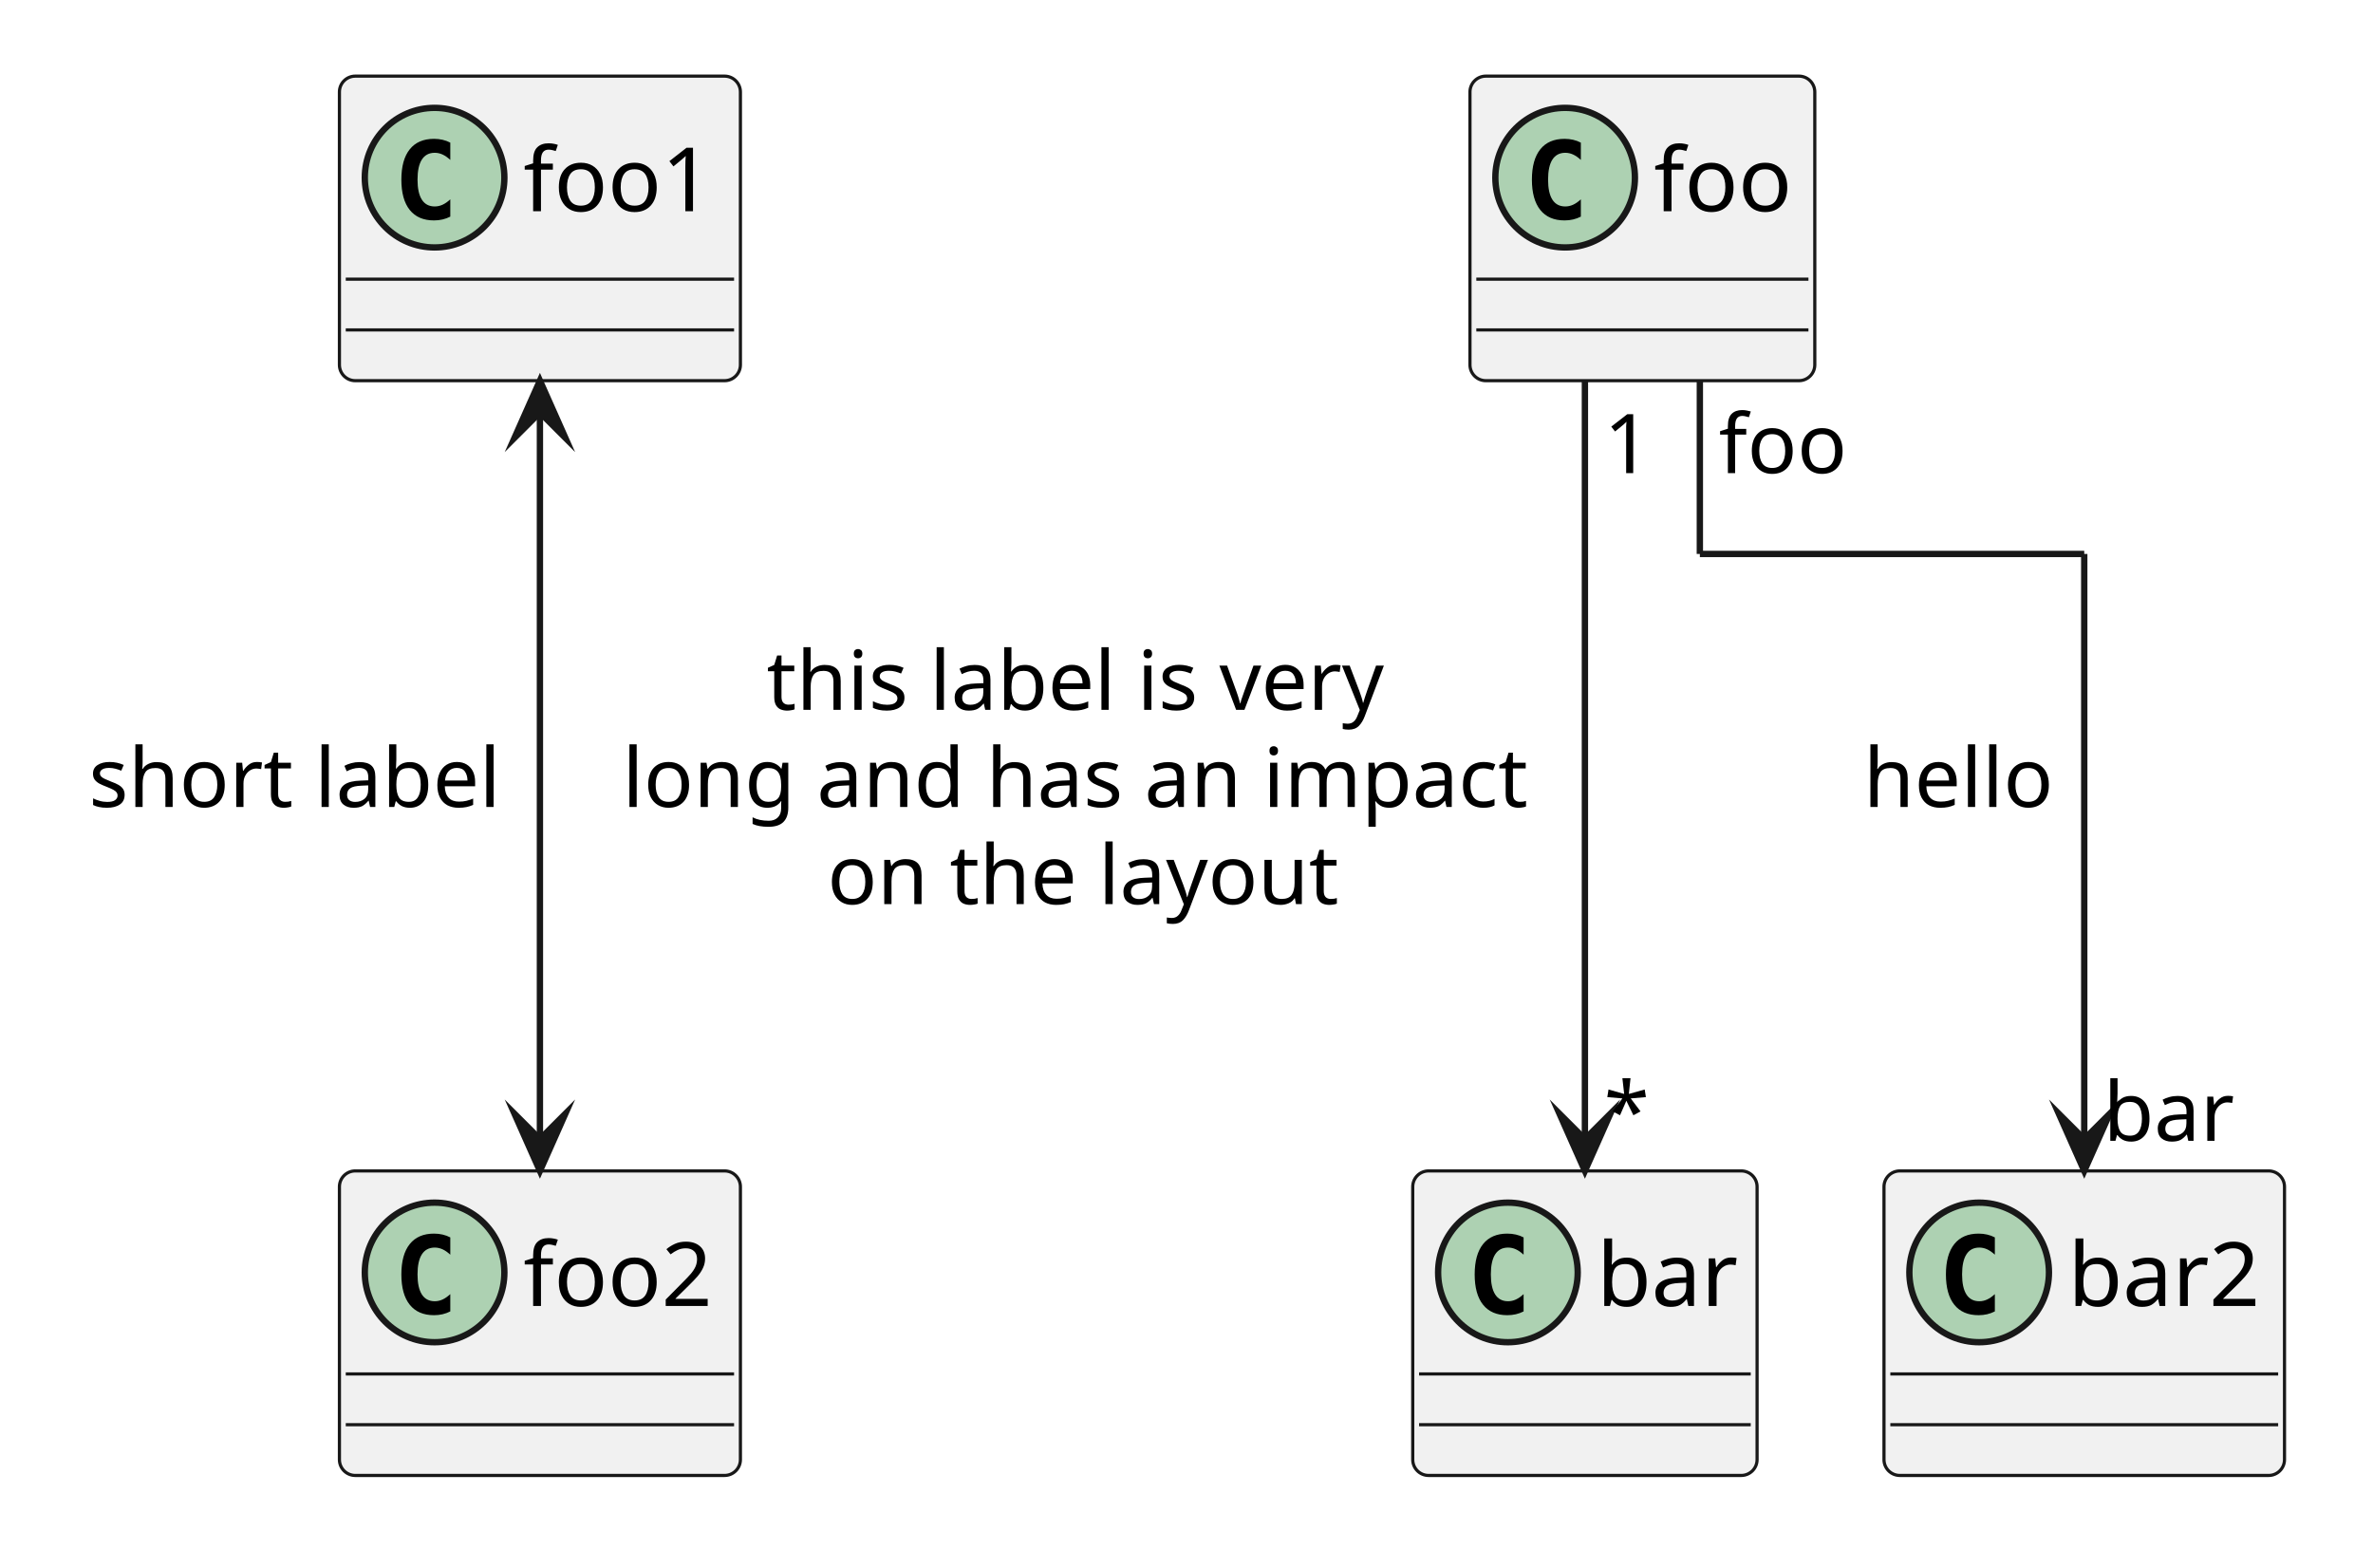
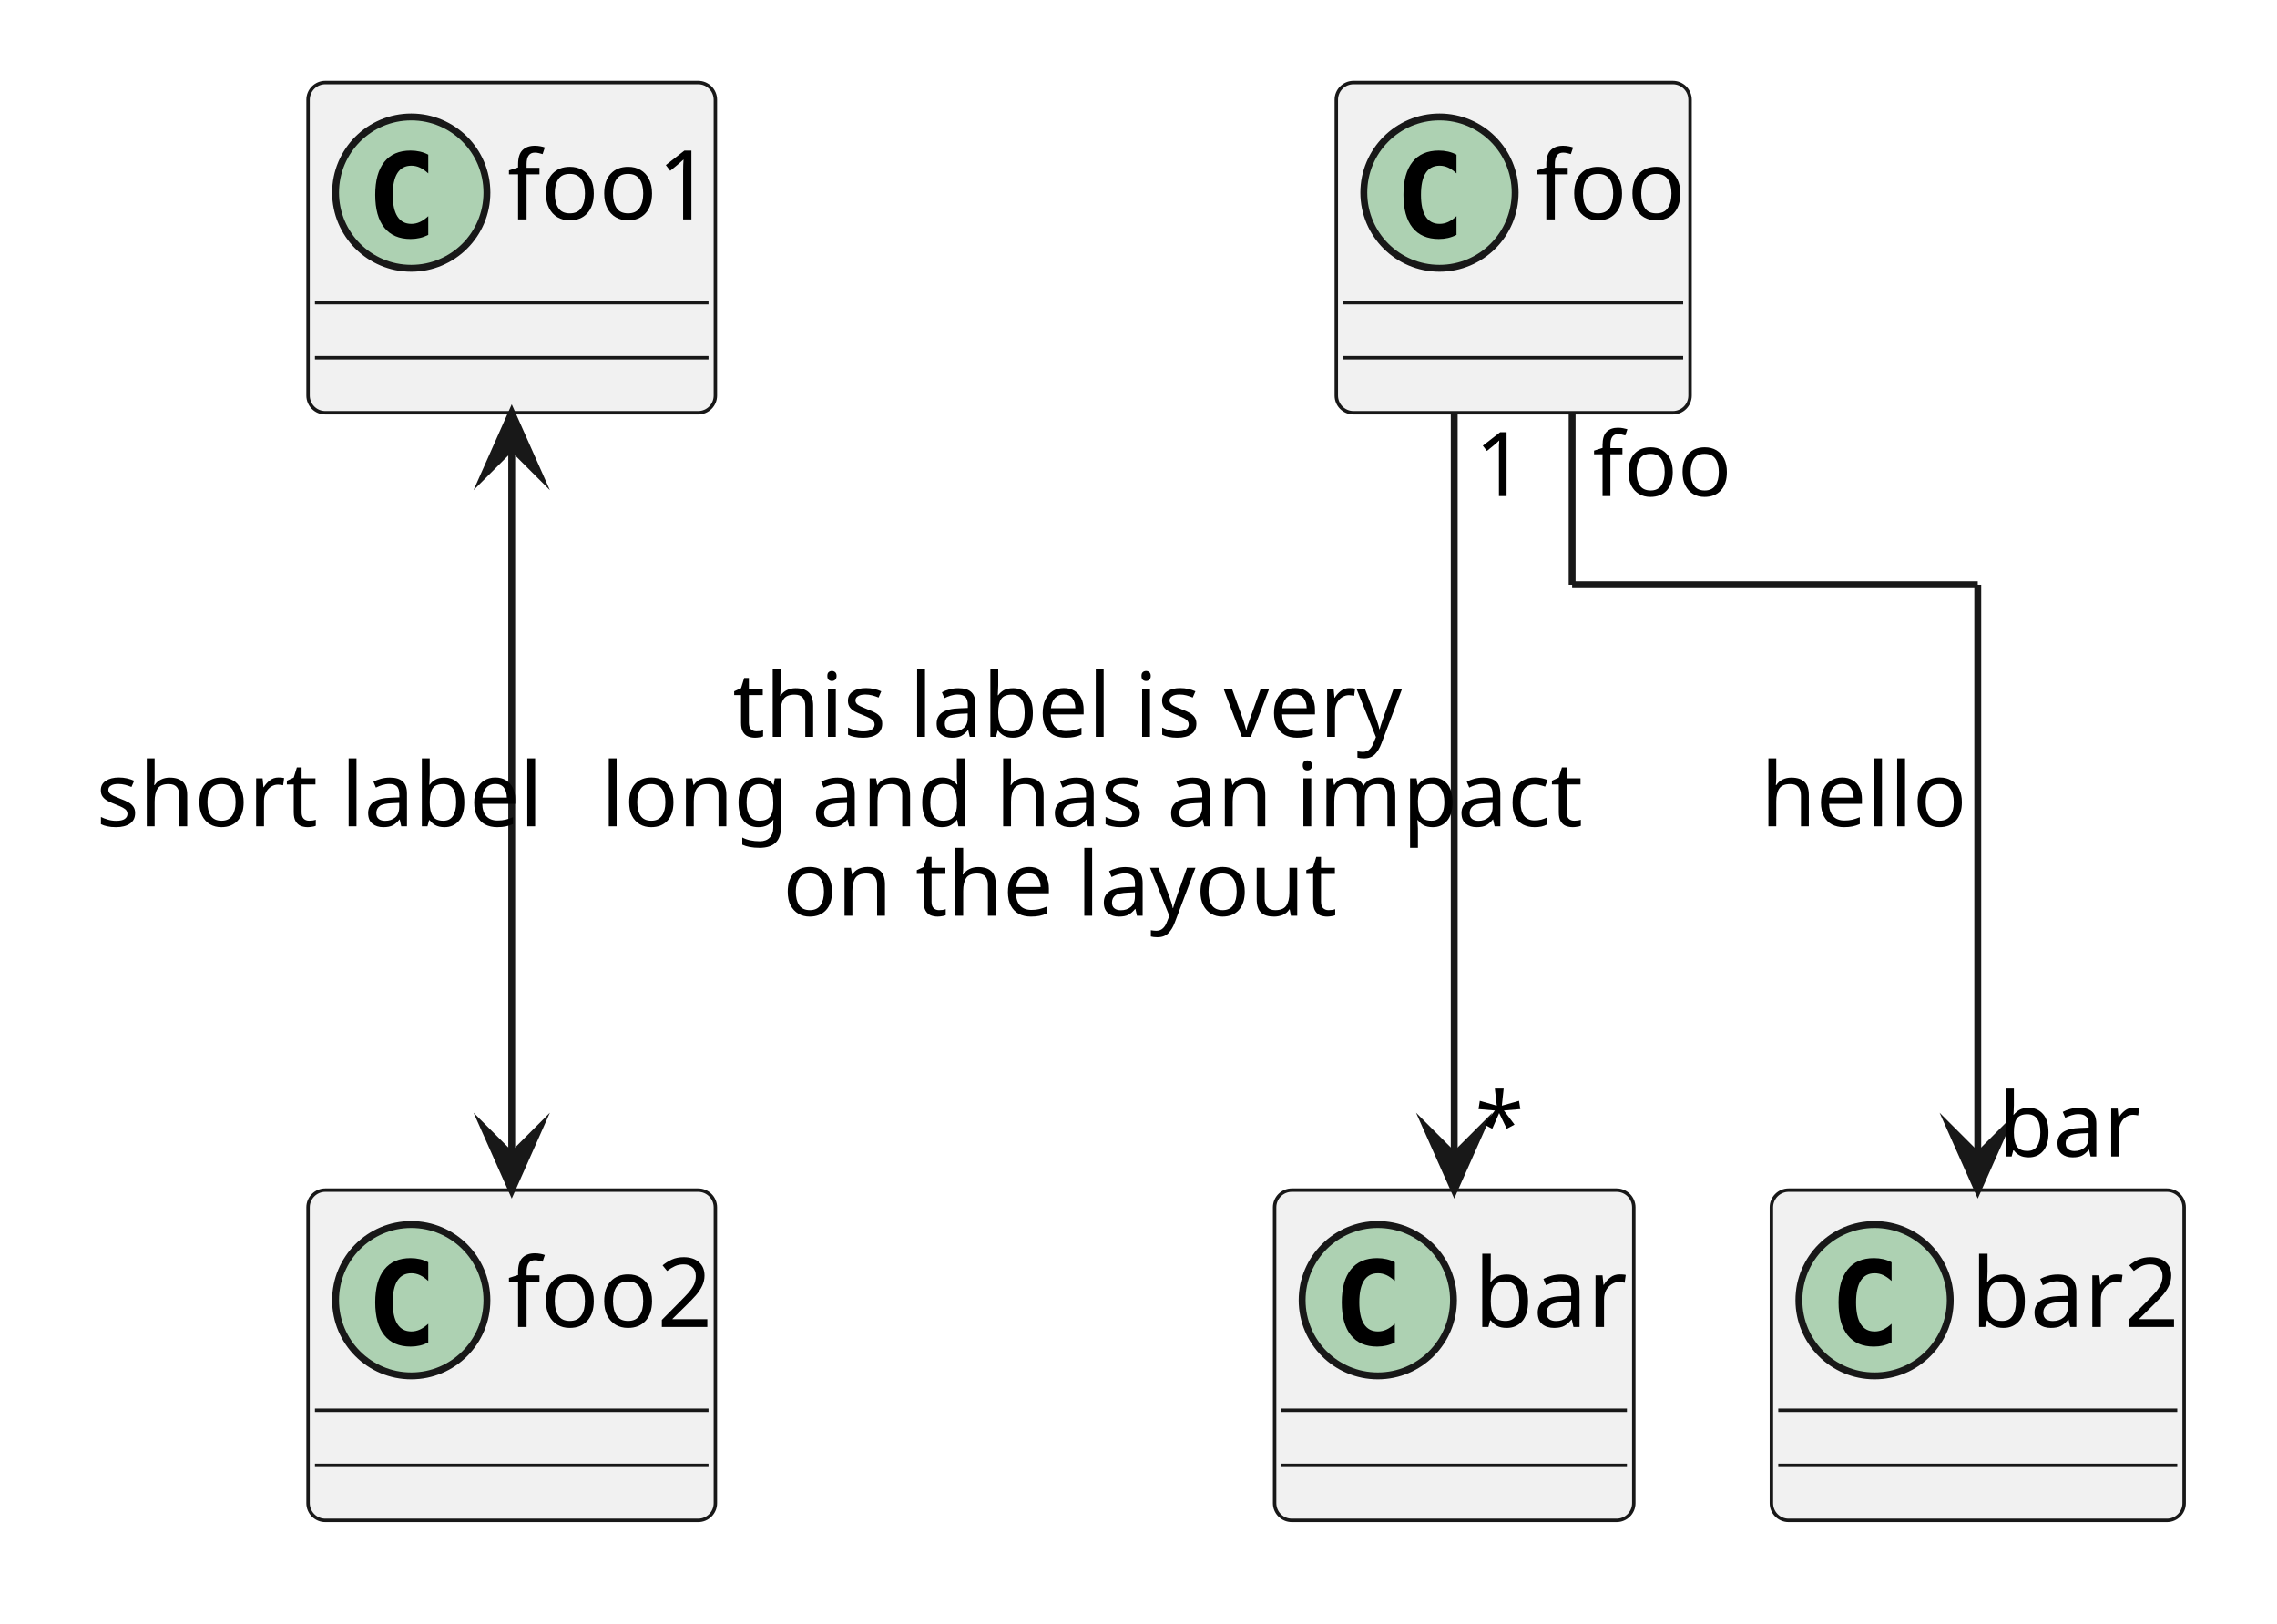
- <svg xmlns="http://www.w3.org/2000/svg" version="1.1" data-diagram-type="CLASS" style="width:374px;height:247px;background:#FFFFFF;" width="374px" height="247px" viewBox="0 0 374 247" zoomAndPan="magnify" preserveAspectRatio="none" contentStyleType="text/css">
+ <svg xmlns="http://www.w3.org/2000/svg" version="1.1" data-diagram-type="CLASS" style="width:331px;height:236px;background:#FFFFFF;" width="331px" height="236px" viewBox="0 0 331 236" zoomAndPan="magnify" preserveAspectRatio="none" contentStyleType="text/css">
  <defs />
  <g>
    <g class="entity" data-qualified-name="foo1" id="ent0001" data-source-line="2">
-       <rect x="53.495" y="12" width="63.199" height="48" fill="#F1F1F1" style="stroke:#181818;stroke-width:0.5;" rx="2.5" ry="2.5" />
-       <ellipse cx="68.495" cy="28" rx="11" ry="11" fill="#ADD1B2" style="stroke:#181818;stroke-width:1;" />
-       <path d="M70.968,34.143 Q70.387,34.442 69.748,34.591 Q69.109,34.741 68.403,34.741 Q65.897,34.741 64.577,33.089 Q63.257,31.437 63.257,28.316 Q63.257,25.186 64.577,23.535 Q65.897,21.883 68.403,21.883 Q69.109,21.883 69.756,22.032 Q70.404,22.182 70.968,22.48 L70.968,25.203 Q70.337,24.622 69.744,24.352 Q69.15,24.082 68.519,24.082 Q67.175,24.082 66.49,25.149 Q65.805,26.216 65.805,28.316 Q65.805,30.408 66.49,31.474 Q67.175,32.541 68.519,32.541 Q69.15,32.541 69.744,32.271 Q70.337,32.002 70.968,31.42 Z " fill="#000000" />
-       <text x="82.495" y="33.291" fill="#000000" font-size="14" lengthAdjust="spacing" textLength="31.199" font-family="sans-serif">foo1</text>
-       <line x1="54.495" y1="44" x2="115.694" y2="44" style="stroke:#181818;stroke-width:0.5;" />
-       <line x1="54.495" y1="52" x2="115.694" y2="52" style="stroke:#181818;stroke-width:0.5;" />
+       <rect x="44.781" y="12" width="59.212" height="48" fill="#F1F1F1" style="stroke:#181818;stroke-width:0.5;" rx="2.5" ry="2.5" />
+       <ellipse cx="59.781" cy="28" rx="11" ry="11" fill="#ADD1B2" style="stroke:#181818;stroke-width:1;" />
+       <path d="M62.254,34.143 Q61.673,34.442 61.034,34.591 Q60.395,34.741 59.69,34.741 Q57.183,34.741 55.863,33.089 Q54.543,31.437 54.543,28.316 Q54.543,25.186 55.863,23.535 Q57.183,21.883 59.69,21.883 Q60.395,21.883 61.042,22.032 Q61.69,22.182 62.254,22.48 L62.254,25.203 Q61.623,24.622 61.03,24.352 Q60.437,24.082 59.806,24.082 Q58.461,24.082 57.776,25.149 Q57.091,26.216 57.091,28.316 Q57.091,30.408 57.776,31.474 Q58.461,32.541 59.806,32.541 Q60.437,32.541 61.03,32.271 Q61.623,32.002 62.254,31.42 Z " fill="#000000" />
+       <text x="73.781" y="31.889" fill="#000000" font-size="14" lengthAdjust="spacing" textLength="27.212" font-family="sans-serif">foo1</text>
+       <line x1="45.781" y1="44" x2="102.994" y2="44" style="stroke:#181818;stroke-width:0.5;" />
+       <line x1="45.781" y1="52" x2="102.994" y2="52" style="stroke:#181818;stroke-width:0.5;" />
    </g>
    <g class="entity" data-qualified-name="foo2" id="ent0002" data-source-line="3">
-       <rect x="53.495" y="184.553" width="63.199" height="48" fill="#F1F1F1" style="stroke:#181818;stroke-width:0.5;" rx="2.5" ry="2.5" />
-       <ellipse cx="68.495" cy="200.553" rx="11" ry="11" fill="#ADD1B2" style="stroke:#181818;stroke-width:1;" />
-       <path d="M70.968,206.696 Q70.387,206.995 69.748,207.144 Q69.109,207.293 68.403,207.293 Q65.897,207.293 64.577,205.642 Q63.257,203.99 63.257,200.869 Q63.257,197.739 64.577,196.087 Q65.897,194.435 68.403,194.435 Q69.109,194.435 69.756,194.585 Q70.404,194.734 70.968,195.033 L70.968,197.756 Q70.337,197.175 69.744,196.905 Q69.15,196.635 68.519,196.635 Q67.175,196.635 66.49,197.702 Q65.805,198.769 65.805,200.869 Q65.805,202.96 66.49,204.027 Q67.175,205.094 68.519,205.094 Q69.15,205.094 69.744,204.824 Q70.337,204.554 70.968,203.973 Z " fill="#000000" />
-       <text x="82.495" y="205.844" fill="#000000" font-size="14" lengthAdjust="spacing" textLength="31.199" font-family="sans-serif">foo2</text>
-       <line x1="54.495" y1="216.553" x2="115.694" y2="216.553" style="stroke:#181818;stroke-width:0.5;" />
-       <line x1="54.495" y1="224.553" x2="115.694" y2="224.553" style="stroke:#181818;stroke-width:0.5;" />
+       <rect x="44.781" y="173" width="59.212" height="48" fill="#F1F1F1" style="stroke:#181818;stroke-width:0.5;" rx="2.5" ry="2.5" />
+       <ellipse cx="59.781" cy="189" rx="11" ry="11" fill="#ADD1B2" style="stroke:#181818;stroke-width:1;" />
+       <path d="M62.254,195.143 Q61.673,195.442 61.034,195.591 Q60.395,195.741 59.69,195.741 Q57.183,195.741 55.863,194.089 Q54.543,192.437 54.543,189.316 Q54.543,186.186 55.863,184.535 Q57.183,182.883 59.69,182.883 Q60.395,182.883 61.042,183.032 Q61.69,183.182 62.254,183.481 L62.254,186.203 Q61.623,185.622 61.03,185.352 Q60.437,185.083 59.806,185.083 Q58.461,185.083 57.776,186.149 Q57.091,187.216 57.091,189.316 Q57.091,191.408 57.776,192.474 Q58.461,193.541 59.806,193.541 Q60.437,193.541 61.03,193.271 Q61.623,193.001 62.254,192.42 Z " fill="#000000" />
+       <text x="73.781" y="192.889" fill="#000000" font-size="14" lengthAdjust="spacing" textLength="27.212" font-family="sans-serif">foo2</text>
+       <line x1="45.781" y1="205" x2="102.994" y2="205" style="stroke:#181818;stroke-width:0.5;" />
+       <line x1="45.781" y1="213" x2="102.994" y2="213" style="stroke:#181818;stroke-width:0.5;" />
    </g>
    <g class="entity" data-qualified-name="foo" id="ent0004" data-source-line="6">
-       <rect x="231.676" y="12" width="54.347" height="48" fill="#F1F1F1" style="stroke:#181818;stroke-width:0.5;" rx="2.5" ry="2.5" />
-       <ellipse cx="246.676" cy="28" rx="11" ry="11" fill="#ADD1B2" style="stroke:#181818;stroke-width:1;" />
-       <path d="M249.15,34.143 Q248.569,34.442 247.929,34.591 Q247.29,34.741 246.585,34.741 Q244.078,34.741 242.758,33.089 Q241.438,31.437 241.438,28.316 Q241.438,25.186 242.758,23.535 Q244.078,21.883 246.585,21.883 Q247.29,21.883 247.938,22.032 Q248.585,22.182 249.15,22.48 L249.15,25.203 Q248.519,24.622 247.925,24.352 Q247.332,24.082 246.701,24.082 Q245.356,24.082 244.671,25.149 Q243.987,26.216 243.987,28.316 Q243.987,30.408 244.671,31.474 Q245.356,32.541 246.701,32.541 Q247.332,32.541 247.925,32.271 Q248.519,32.002 249.15,31.42 Z " fill="#000000" />
-       <text x="260.676" y="33.291" fill="#000000" font-size="14" lengthAdjust="spacing" textLength="22.347" font-family="sans-serif">foo</text>
-       <line x1="232.676" y1="44" x2="285.023" y2="44" style="stroke:#181818;stroke-width:0.5;" />
-       <line x1="232.676" y1="52" x2="285.023" y2="52" style="stroke:#181818;stroke-width:0.5;" />
+       <rect x="194.252" y="12" width="51.425" height="48" fill="#F1F1F1" style="stroke:#181818;stroke-width:0.5;" rx="2.5" ry="2.5" />
+       <ellipse cx="209.252" cy="28" rx="11" ry="11" fill="#ADD1B2" style="stroke:#181818;stroke-width:1;" />
+       <path d="M211.725,34.143 Q211.144,34.442 210.505,34.591 Q209.866,34.741 209.16,34.741 Q206.654,34.741 205.334,33.089 Q204.014,31.437 204.014,28.316 Q204.014,25.186 205.334,23.535 Q206.654,21.883 209.16,21.883 Q209.866,21.883 210.513,22.032 Q211.161,22.182 211.725,22.48 L211.725,25.203 Q211.094,24.622 210.501,24.352 Q209.907,24.082 209.276,24.082 Q207.932,24.082 207.247,25.149 Q206.562,26.216 206.562,28.316 Q206.562,30.408 207.247,31.474 Q207.932,32.541 209.276,32.541 Q209.907,32.541 210.501,32.271 Q211.094,32.002 211.725,31.42 Z " fill="#000000" />
+       <text x="223.252" y="31.889" fill="#000000" font-size="14" lengthAdjust="spacing" textLength="19.425" font-family="sans-serif">foo</text>
+       <line x1="195.252" y1="44" x2="244.677" y2="44" style="stroke:#181818;stroke-width:0.5;" />
+       <line x1="195.252" y1="52" x2="244.677" y2="52" style="stroke:#181818;stroke-width:0.5;" />
    </g>
    <g class="entity" data-qualified-name="bar" id="ent0005" data-source-line="6">
-       <rect x="222.656" y="184.553" width="54.272" height="48" fill="#F1F1F1" style="stroke:#181818;stroke-width:0.5;" rx="2.5" ry="2.5" />
-       <ellipse cx="237.656" cy="200.553" rx="11" ry="11" fill="#ADD1B2" style="stroke:#181818;stroke-width:1;" />
-       <path d="M240.129,206.696 Q239.548,206.995 238.909,207.144 Q238.27,207.293 237.565,207.293 Q235.058,207.293 233.738,205.642 Q232.418,203.99 232.418,200.869 Q232.418,197.739 233.738,196.087 Q235.058,194.435 237.565,194.435 Q238.27,194.435 238.917,194.585 Q239.565,194.734 240.129,195.033 L240.129,197.756 Q239.499,197.175 238.905,196.905 Q238.311,196.635 237.681,196.635 Q236.336,196.635 235.651,197.702 Q234.966,198.769 234.966,200.869 Q234.966,202.96 235.651,204.027 Q236.336,205.094 237.681,205.094 Q238.311,205.094 238.905,204.824 Q239.499,204.554 240.129,203.973 Z " fill="#000000" />
-       <text x="251.656" y="205.844" fill="#000000" font-size="14" lengthAdjust="spacing" textLength="22.271" font-family="sans-serif">bar</text>
-       <line x1="223.656" y1="216.553" x2="275.928" y2="216.553" style="stroke:#181818;stroke-width:0.5;" />
-       <line x1="223.656" y1="224.553" x2="275.928" y2="224.553" style="stroke:#181818;stroke-width:0.5;" />
+       <rect x="185.287" y="173" width="52.212" height="48" fill="#F1F1F1" style="stroke:#181818;stroke-width:0.5;" rx="2.5" ry="2.5" />
+       <ellipse cx="200.287" cy="189" rx="11" ry="11" fill="#ADD1B2" style="stroke:#181818;stroke-width:1;" />
+       <path d="M202.761,195.143 Q202.18,195.442 201.54,195.591 Q200.901,195.741 200.196,195.741 Q197.689,195.741 196.369,194.089 Q195.049,192.437 195.049,189.316 Q195.049,186.186 196.369,184.535 Q197.689,182.883 200.196,182.883 Q200.901,182.883 201.549,183.032 Q202.196,183.182 202.761,183.481 L202.761,186.203 Q202.13,185.622 201.536,185.352 Q200.943,185.083 200.312,185.083 Q198.967,185.083 198.282,186.149 Q197.598,187.216 197.598,189.316 Q197.598,191.408 198.282,192.474 Q198.967,193.541 200.312,193.541 Q200.943,193.541 201.536,193.271 Q202.13,193.001 202.761,192.42 Z " fill="#000000" />
+       <text x="214.287" y="192.889" fill="#000000" font-size="14" lengthAdjust="spacing" textLength="20.212" font-family="sans-serif">bar</text>
+       <line x1="186.287" y1="205" x2="236.5" y2="205" style="stroke:#181818;stroke-width:0.5;" />
+       <line x1="186.287" y1="213" x2="236.5" y2="213" style="stroke:#181818;stroke-width:0.5;" />
    </g>
    <g class="entity" data-qualified-name="bar2" id="ent0007" data-source-line="7">
-       <rect x="296.928" y="184.553" width="63.124" height="48" fill="#F1F1F1" style="stroke:#181818;stroke-width:0.5;" rx="2.5" ry="2.5" />
-       <ellipse cx="311.928" cy="200.553" rx="11" ry="11" fill="#ADD1B2" style="stroke:#181818;stroke-width:1;" />
-       <path d="M314.401,206.696 Q313.82,206.995 313.181,207.144 Q312.541,207.293 311.836,207.293 Q309.329,207.293 308.009,205.642 Q306.69,203.99 306.69,200.869 Q306.69,197.739 308.009,196.087 Q309.329,194.435 311.836,194.435 Q312.541,194.435 313.189,194.585 Q313.836,194.734 314.401,195.033 L314.401,197.756 Q313.77,197.175 313.176,196.905 Q312.583,196.635 311.952,196.635 Q310.607,196.635 309.923,197.702 Q309.238,198.769 309.238,200.869 Q309.238,202.96 309.923,204.027 Q310.607,205.094 311.952,205.094 Q312.583,205.094 313.176,204.824 Q313.77,204.554 314.401,203.973 Z " fill="#000000" />
-       <text x="325.928" y="205.844" fill="#000000" font-size="14" lengthAdjust="spacing" textLength="31.124" font-family="sans-serif">bar2</text>
-       <line x1="297.928" y1="216.553" x2="359.052" y2="216.553" style="stroke:#181818;stroke-width:0.5;" />
-       <line x1="297.928" y1="224.553" x2="359.052" y2="224.553" style="stroke:#181818;stroke-width:0.5;" />
+       <rect x="257.5" y="173" width="60" height="48" fill="#F1F1F1" style="stroke:#181818;stroke-width:0.5;" rx="2.5" ry="2.5" />
+       <ellipse cx="272.5" cy="189" rx="11" ry="11" fill="#ADD1B2" style="stroke:#181818;stroke-width:1;" />
+       <path d="M274.973,195.143 Q274.392,195.442 273.753,195.591 Q273.114,195.741 272.408,195.741 Q269.901,195.741 268.582,194.089 Q267.262,192.437 267.262,189.316 Q267.262,186.186 268.582,184.535 Q269.901,182.883 272.408,182.883 Q273.114,182.883 273.761,183.032 Q274.409,183.182 274.973,183.481 L274.973,186.203 Q274.342,185.622 273.749,185.352 Q273.155,185.083 272.524,185.083 Q271.18,185.083 270.495,186.149 Q269.81,187.216 269.81,189.316 Q269.81,191.408 270.495,192.474 Q271.18,193.541 272.524,193.541 Q273.155,193.541 273.749,193.271 Q274.342,193.001 274.973,192.42 Z " fill="#000000" />
+       <text x="286.5" y="192.889" fill="#000000" font-size="14" lengthAdjust="spacing" textLength="28" font-family="sans-serif">bar2</text>
+       <line x1="258.5" y1="205" x2="316.5" y2="205" style="stroke:#181818;stroke-width:0.5;" />
+       <line x1="258.5" y1="213" x2="316.5" y2="213" style="stroke:#181818;stroke-width:0.5;" />
    </g>
-     <line x1="85.095" y1="60" x2="85.095" y2="184.553" style="stroke:#181818;stroke-width:1;" />
-     <polygon points="85.095,184.553,89.095,175.553,85.095,179.553,81.095,175.553,85.095,184.553" fill="#181818" style="stroke:#181818;stroke-width:1;stroke-linejoin:miter;stroke-miterlimit:10;" />
-     <polygon points="85.095,60,81.095,69,85.095,65,89.095,69,85.095,60" fill="#181818" style="stroke:#181818;stroke-width:1;stroke-linejoin:miter;stroke-miterlimit:10;" />
-     <text x="14" y="127.189" fill="#000000" font-size="13" lengthAdjust="spacing" textLength="67.095" font-family="sans-serif">short label</text>
-     <line x1="249.792" y1="60" x2="249.792" y2="184.553" style="stroke:#181818;stroke-width:1;" />
-     <polygon points="249.792,184.553,253.792,175.553,249.792,179.553,245.792,175.553,249.792,184.553" fill="#181818" style="stroke:#181818;stroke-width:1;stroke-linejoin:miter;stroke-miterlimit:10;" />
-     <text x="120.823" y="111.879" fill="#000000" font-size="13" lengthAdjust="spacing" textLength="102.242" font-family="sans-serif">this label is very</text>
-     <text x="98.095" y="127.189" fill="#000000" font-size="13" lengthAdjust="spacing" textLength="147.697" font-family="sans-serif">long and has an impact</text>
-     <text x="130.395" y="142.5" fill="#000000" font-size="13" lengthAdjust="spacing" textLength="83.097" font-family="sans-serif">on the layout</text>
-     <text x="252.792" y="74.568" fill="#000000" font-size="13" lengthAdjust="spacing" textLength="8.22" font-family="sans-serif">1</text>
-     <text x="252.792" y="179.81" fill="#000000" font-size="13" lengthAdjust="spacing" textLength="6.265" font-family="sans-serif">*</text>
-     <line x1="267.908" y1="60" x2="267.908" y2="87.311" style="stroke:#181818;stroke-width:1;" />
-     <line x1="267.908" y1="87.311" x2="328.49" y2="87.311" style="stroke:#181818;stroke-width:1;" />
-     <line x1="328.49" y1="87.311" x2="328.49" y2="184.553" style="stroke:#181818;stroke-width:1;" />
-     <polygon points="328.49,184.553,332.49,175.553,328.49,179.553,324.49,175.553,328.49,184.553" fill="#181818" style="stroke:#181818;stroke-width:1;stroke-linejoin:miter;stroke-miterlimit:10;" />
-     <text x="293.678" y="127.189" fill="#000000" font-size="13" lengthAdjust="spacing" textLength="30.811" font-family="sans-serif">hello</text>
-     <text x="270.908" y="74.568" fill="#000000" font-size="13" lengthAdjust="spacing" textLength="20.75" font-family="sans-serif">foo</text>
-     <text x="331.49" y="179.81" fill="#000000" font-size="13" lengthAdjust="spacing" textLength="20.681" font-family="sans-serif">bar</text>
+     <line x1="74.388" y1="60" x2="74.388" y2="173" style="stroke:#181818;stroke-width:1;" />
+     <polygon points="74.388,173,78.388,164,74.388,168,70.388,164,74.388,173" fill="#181818" style="stroke:#181818;stroke-width:1;stroke-linejoin:miter;stroke-miterlimit:10;" />
+     <polygon points="74.388,60,70.388,69,74.388,65,78.388,69,74.388,60" fill="#181818" style="stroke:#181818;stroke-width:1;stroke-linejoin:miter;stroke-miterlimit:10;" />
+     <text x="14" y="120.111" fill="#000000" font-size="13" lengthAdjust="spacing" textLength="56.388" font-family="sans-serif">short label</text>
+     <line x1="211.394" y1="60" x2="211.394" y2="173" style="stroke:#181818;stroke-width:1;" />
+     <polygon points="211.394,173,215.394,164,211.394,168,207.394,164,211.394,173" fill="#181818" style="stroke:#181818;stroke-width:1;stroke-linejoin:miter;stroke-miterlimit:10;" />
+     <text x="106.522" y="107.111" fill="#000000" font-size="13" lengthAdjust="spacing" textLength="81.737" font-family="sans-serif">this label is very</text>
+     <text x="87.388" y="120.111" fill="#000000" font-size="13" lengthAdjust="spacing" textLength="120.006" font-family="sans-serif">long and has an impact</text>
+     <text x="113.794" y="133.111" fill="#000000" font-size="13" lengthAdjust="spacing" textLength="67.194" font-family="sans-serif">on the layout</text>
+     <text x="214.394" y="72.111" fill="#000000" font-size="13" lengthAdjust="spacing" textLength="7.231" font-family="sans-serif">1</text>
+     <text x="214.394" y="168.111" fill="#000000" font-size="13" lengthAdjust="spacing" textLength="5.037" font-family="sans-serif">*</text>
+     <line x1="228.535" y1="60" x2="228.535" y2="85" style="stroke:#181818;stroke-width:1;" />
+     <line x1="228.535" y1="85" x2="287.5" y2="85" style="stroke:#181818;stroke-width:1;" />
+     <line x1="287.5" y1="85" x2="287.5" y2="173" style="stroke:#181818;stroke-width:1;" />
+     <polygon points="287.5,173,291.5,164,287.5,168,283.5,164,287.5,173" fill="#181818" style="stroke:#181818;stroke-width:1;stroke-linejoin:miter;stroke-miterlimit:10;" />
+     <text x="255.956" y="120.111" fill="#000000" font-size="13" lengthAdjust="spacing" textLength="27.544" font-family="sans-serif">hello</text>
+     <text x="231.535" y="72.111" fill="#000000" font-size="13" lengthAdjust="spacing" textLength="18.038" font-family="sans-serif">foo</text>
+     <text x="290.5" y="168.111" fill="#000000" font-size="13" lengthAdjust="spacing" textLength="18.769" font-family="sans-serif">bar</text>
  </g>
</svg>
